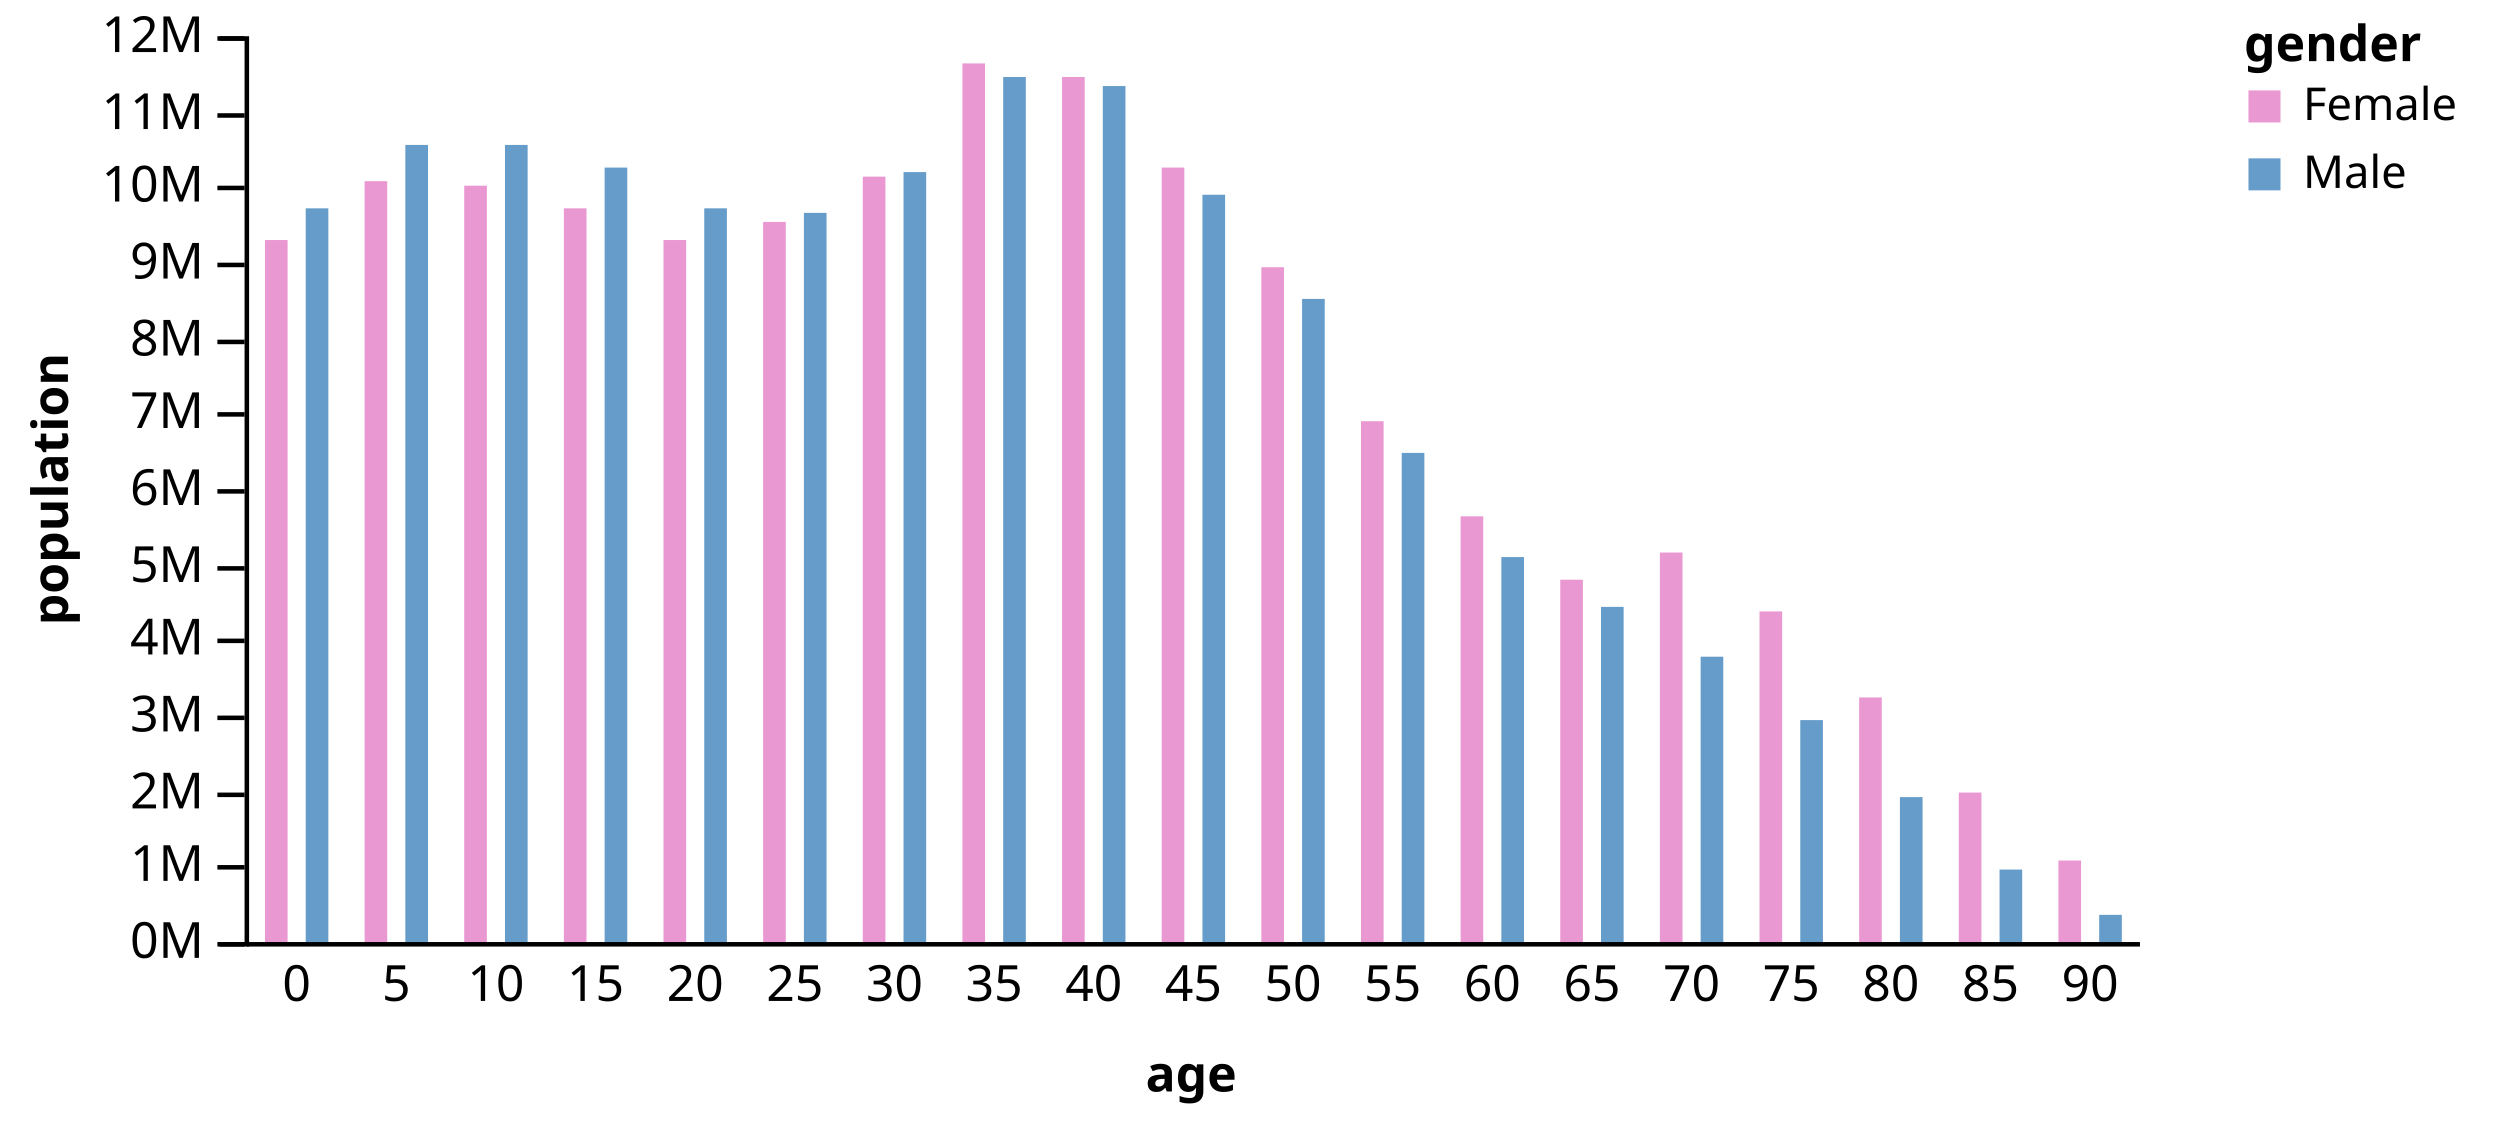
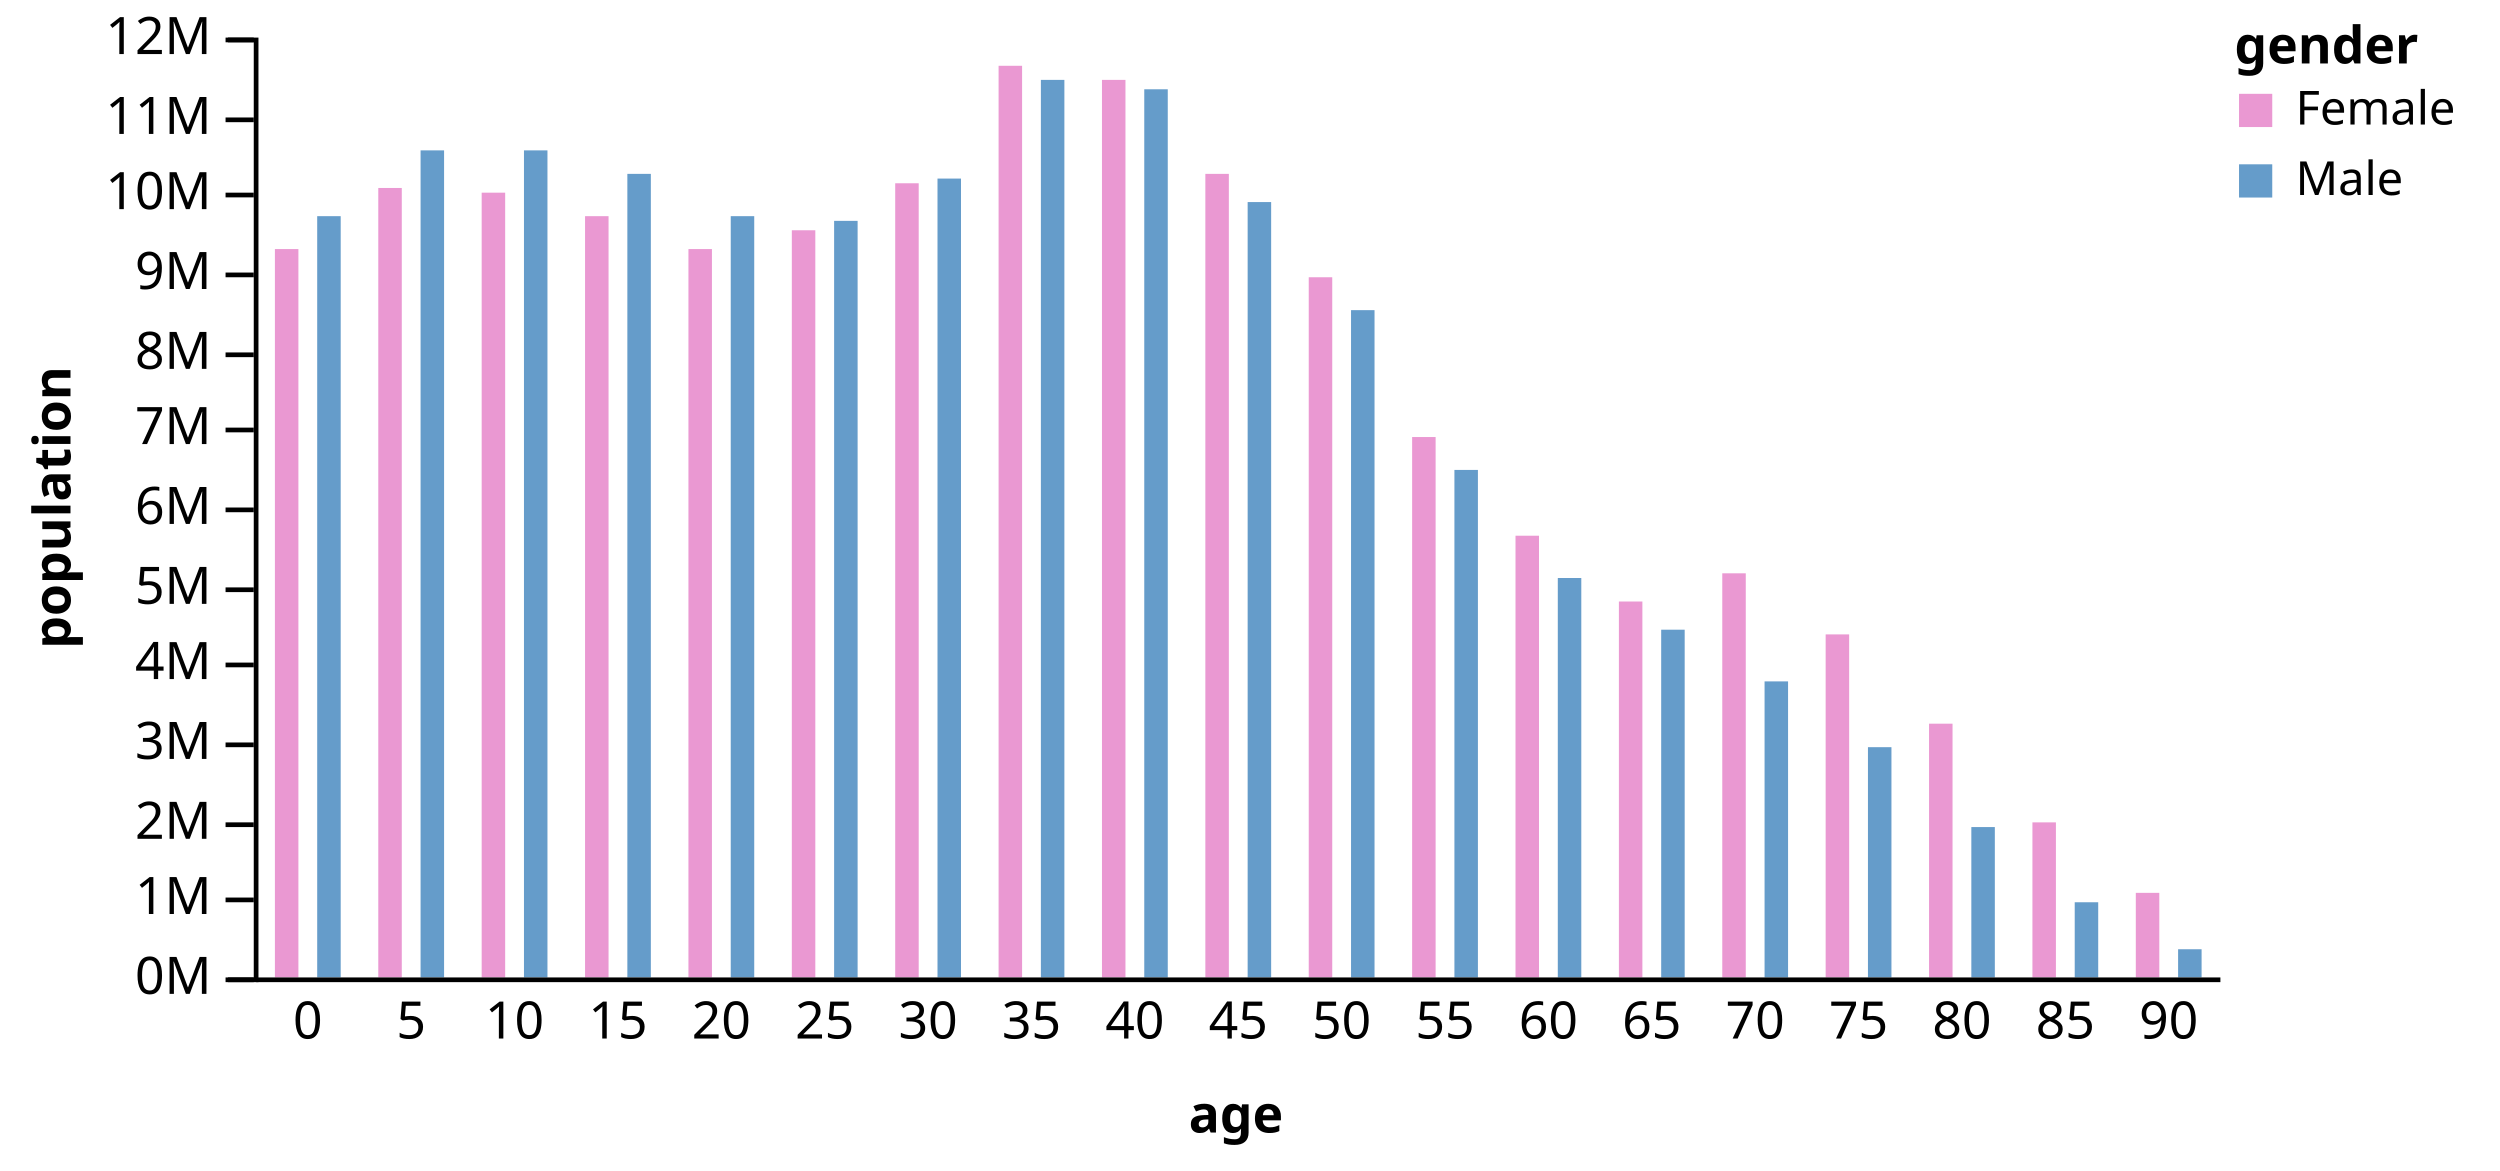
- <svg xmlns="http://www.w3.org/2000/svg" class="marks" width="552" height="249" version="1.1">
+ <svg xmlns="http://www.w3.org/2000/svg" class="marks" width="532" height="249" version="1.1">
  <g transform="translate(54,0)">
    <g class="mark-group">
      <g transform="translate(0,0)">
        <rect class="background" width="1" height="1" style="fill: none;" />
        <g class="mark-group root">
          <g transform="translate(0,0)">
            <rect class="background" width="418" height="216" style="fill: none;" />
            <g class="mark-group y-axes">
              <g transform="translate(0,8)">
                <rect class="background" width="418" height="200" style="fill: none;" />
                <g class="mark-group">
                  <g transform="translate(0,0)">
                    <rect class="background" width="0" height="0" style="pointer-events: none; fill: none;" />
                    <g class="mark-rule" style="pointer-events: none;" />
                    <g class="mark-rule" style="pointer-events: none;">
                      <line transform="translate(-6,200.5)" x2="6" y2="0" style="fill: none; stroke: #000; stroke-width: 1; opacity: 1;" />
                      <line transform="translate(-6,183.5)" x2="6" y2="0" style="fill: none; stroke: #000; stroke-width: 1; opacity: 1;" />
                      <line transform="translate(-6,167.5)" x2="6" y2="0" style="fill: none; stroke: #000; stroke-width: 1; opacity: 1;" />
                      <line transform="translate(-6,150.5)" x2="6" y2="0" style="fill: none; stroke: #000; stroke-width: 1; opacity: 1;" />
                      <line transform="translate(-6,133.5)" x2="6" y2="0" style="fill: none; stroke: #000; stroke-width: 1; opacity: 1;" />
                      <line transform="translate(-6,117.5)" x2="6" y2="0" style="fill: none; stroke: #000; stroke-width: 1; opacity: 1;" />
                      <line transform="translate(-6,100.5)" x2="6" y2="0" style="fill: none; stroke: #000; stroke-width: 1; opacity: 1;" />
                      <line transform="translate(-6,83.5)" x2="6" y2="0" style="fill: none; stroke: #000; stroke-width: 1; opacity: 1;" />
                      <line transform="translate(-6,67.5)" x2="6" y2="0" style="fill: none; stroke: #000; stroke-width: 1; opacity: 1;" />
                      <line transform="translate(-6,50.5)" x2="6" y2="0" style="fill: none; stroke: #000; stroke-width: 1; opacity: 1;" />
                      <line transform="translate(-6,33.5)" x2="6" y2="0" style="fill: none; stroke: #000; stroke-width: 1; opacity: 1;" />
                      <line transform="translate(-6,17.5)" x2="6" y2="0" style="fill: none; stroke: #000; stroke-width: 1; opacity: 1;" />
                      <line transform="translate(-6,0.5)" x2="6" y2="0" style="fill: none; stroke: #000; stroke-width: 1; opacity: 1;" />
                    </g>
                    <g class="mark-rule" style="pointer-events: none;" />
                    <g class="mark-text">
                      <text text-anchor="end" transform="translate(-9,203.5)" style="font: 11px sans-serif; fill: #000; opacity: 1;">0M</text>
                      <text text-anchor="end" transform="translate(-9,186.5)" style="font: 11px sans-serif; fill: #000; opacity: 1;">1M</text>
                      <text text-anchor="end" transform="translate(-9,170.5)" style="font: 11px sans-serif; fill: #000; opacity: 1;">2M</text>
                      <text text-anchor="end" transform="translate(-9,153.5)" style="font: 11px sans-serif; fill: #000; opacity: 1;">3M</text>
                      <text text-anchor="end" transform="translate(-9,136.5)" style="font: 11px sans-serif; fill: #000; opacity: 1;">4M</text>
                      <text text-anchor="end" transform="translate(-9,120.5)" style="font: 11px sans-serif; fill: #000; opacity: 1;">5M</text>
                      <text text-anchor="end" transform="translate(-9,103.5)" style="font: 11px sans-serif; fill: #000; opacity: 1;">6M</text>
                      <text text-anchor="end" transform="translate(-9,86.5)" style="font: 11px sans-serif; fill: #000; opacity: 1;">7M</text>
                      <text text-anchor="end" transform="translate(-9,70.5)" style="font: 11px sans-serif; fill: #000; opacity: 1;">8M</text>
                      <text text-anchor="end" transform="translate(-9,53.5)" style="font: 11px sans-serif; fill: #000; opacity: 1;">9M</text>
                      <text text-anchor="end" transform="translate(-9,36.5)" style="font: 11px sans-serif; fill: #000; opacity: 1;">10M</text>
                      <text text-anchor="end" transform="translate(-9,20.5)" style="font: 11px sans-serif; fill: #000; opacity: 1;">11M</text>
                      <text text-anchor="end" transform="translate(-9,3.5)" style="font: 11px sans-serif; fill: #000; opacity: 1;">12M</text>
                    </g>
                    <g class="mark-path" style="pointer-events: none;">
                      <path transform="translate(0.5,0.5)" d="M-6,0H0V200H-6" style="fill: none; stroke: #000; stroke-width: 1;" />
                    </g>
                    <g class="mark-text">
                      <text text-anchor="middle" transform="translate(-42,100) rotate(-90) translate(0,3)" style="font: bold 11px sans-serif; fill: #000;">population</text>
                    </g>
                  </g>
                </g>
              </g>
            </g>
            <g class="mark-group cell">
              <g transform="translate(2,8)">
                <rect class="background" width="18" height="200" style="fill: none; stroke: #ccc; stroke-width: 0;" />
                <g class="mark-rect child_marks">
                  <rect transform="translate(11.5,38)" width="5" height="162" style="fill: #659CCA;" />
                  <rect transform="translate(2.5,45)" width="5" height="155" style="fill: #EA98D2;" />
                </g>
              </g>
              <g transform="translate(24,8)">
                <rect class="background" width="18" height="200" style="fill: none; stroke: #ccc; stroke-width: 0;" />
                <g class="mark-rect child_marks">
                  <rect transform="translate(11.5,24)" width="5" height="176" style="fill: #659CCA;" />
                  <rect transform="translate(2.5,32)" width="5" height="168" style="fill: #EA98D2;" />
                </g>
              </g>
              <g transform="translate(46,8)">
                <rect class="background" width="18" height="200" style="fill: none; stroke: #ccc; stroke-width: 0;" />
                <g class="mark-rect child_marks">
                  <rect transform="translate(11.5,24)" width="5" height="176" style="fill: #659CCA;" />
                  <rect transform="translate(2.5,33)" width="5" height="167" style="fill: #EA98D2;" />
                </g>
              </g>
              <g transform="translate(68,8)">
                <rect class="background" width="18" height="200" style="fill: none; stroke: #ccc; stroke-width: 0;" />
                <g class="mark-rect child_marks">
                  <rect transform="translate(11.5,29)" width="5" height="171" style="fill: #659CCA;" />
                  <rect transform="translate(2.5,38)" width="5" height="162" style="fill: #EA98D2;" />
                </g>
              </g>
              <g transform="translate(90,8)">
                <rect class="background" width="18" height="200" style="fill: none; stroke: #ccc; stroke-width: 0;" />
                <g class="mark-rect child_marks">
                  <rect transform="translate(11.5,38)" width="5" height="162" style="fill: #659CCA;" />
                  <rect transform="translate(2.5,45)" width="5" height="155" style="fill: #EA98D2;" />
                </g>
              </g>
              <g transform="translate(112,8)">
                <rect class="background" width="18" height="200" style="fill: none; stroke: #ccc; stroke-width: 0;" />
                <g class="mark-rect child_marks">
                  <rect transform="translate(11.5,39)" width="5" height="161" style="fill: #659CCA;" />
                  <rect transform="translate(2.5,41)" width="5" height="159" style="fill: #EA98D2;" />
                </g>
              </g>
              <g transform="translate(134,8)">
                <rect class="background" width="18" height="200" style="fill: none; stroke: #ccc; stroke-width: 0;" />
                <g class="mark-rect child_marks">
                  <rect transform="translate(11.5,30)" width="5" height="170" style="fill: #659CCA;" />
                  <rect transform="translate(2.5,31)" width="5" height="169" style="fill: #EA98D2;" />
                </g>
              </g>
              <g transform="translate(156,8)">
                <rect class="background" width="18" height="200" style="fill: none; stroke: #ccc; stroke-width: 0;" />
                <g class="mark-rect child_marks">
                  <rect transform="translate(11.5,9)" width="5" height="191" style="fill: #659CCA;" />
                  <rect transform="translate(2.5,6)" width="5" height="194" style="fill: #EA98D2;" />
                </g>
              </g>
              <g transform="translate(178,8)">
                <rect class="background" width="18" height="200" style="fill: none; stroke: #ccc; stroke-width: 0;" />
                <g class="mark-rect child_marks">
                  <rect transform="translate(11.5,11)" width="5" height="189" style="fill: #659CCA;" />
                  <rect transform="translate(2.5,9)" width="5" height="191" style="fill: #EA98D2;" />
                </g>
              </g>
              <g transform="translate(200,8)">
                <rect class="background" width="18" height="200" style="fill: none; stroke: #ccc; stroke-width: 0;" />
                <g class="mark-rect child_marks">
                  <rect transform="translate(11.5,35)" width="5" height="165" style="fill: #659CCA;" />
                  <rect transform="translate(2.5,29)" width="5" height="171" style="fill: #EA98D2;" />
                </g>
              </g>
              <g transform="translate(222,8)">
                <rect class="background" width="18" height="200" style="fill: none; stroke: #ccc; stroke-width: 0;" />
                <g class="mark-rect child_marks">
                  <rect transform="translate(11.5,58)" width="5" height="142" style="fill: #659CCA;" />
                  <rect transform="translate(2.5,51)" width="5" height="149" style="fill: #EA98D2;" />
                </g>
              </g>
              <g transform="translate(244,8)">
                <rect class="background" width="18" height="200" style="fill: none; stroke: #ccc; stroke-width: 0;" />
                <g class="mark-rect child_marks">
                  <rect transform="translate(11.5,92)" width="5" height="108" style="fill: #659CCA;" />
                  <rect transform="translate(2.5,85)" width="5" height="115" style="fill: #EA98D2;" />
                </g>
              </g>
              <g transform="translate(266,8)">
                <rect class="background" width="18" height="200" style="fill: none; stroke: #ccc; stroke-width: 0;" />
                <g class="mark-rect child_marks">
                  <rect transform="translate(11.5,115)" width="5" height="85" style="fill: #659CCA;" />
                  <rect transform="translate(2.5,106)" width="5" height="94" style="fill: #EA98D2;" />
                </g>
              </g>
              <g transform="translate(288,8)">
                <rect class="background" width="18" height="200" style="fill: none; stroke: #ccc; stroke-width: 0;" />
                <g class="mark-rect child_marks">
                  <rect transform="translate(11.5,126)" width="5" height="74" style="fill: #659CCA;" />
                  <rect transform="translate(2.5,120)" width="5" height="80" style="fill: #EA98D2;" />
                </g>
              </g>
              <g transform="translate(310,8)">
                <rect class="background" width="18" height="200" style="fill: none; stroke: #ccc; stroke-width: 0;" />
                <g class="mark-rect child_marks">
                  <rect transform="translate(11.5,137)" width="5" height="63" style="fill: #659CCA;" />
                  <rect transform="translate(2.5,114)" width="5" height="86" style="fill: #EA98D2;" />
                </g>
              </g>
              <g transform="translate(332,8)">
                <rect class="background" width="18" height="200" style="fill: none; stroke: #ccc; stroke-width: 0;" />
                <g class="mark-rect child_marks">
                  <rect transform="translate(11.5,151)" width="5" height="49" style="fill: #659CCA;" />
                  <rect transform="translate(2.5,127)" width="5" height="73" style="fill: #EA98D2;" />
                </g>
              </g>
              <g transform="translate(354,8)">
                <rect class="background" width="18" height="200" style="fill: none; stroke: #ccc; stroke-width: 0;" />
                <g class="mark-rect child_marks">
                  <rect transform="translate(11.5,168)" width="5" height="32" style="fill: #659CCA;" />
                  <rect transform="translate(2.5,146)" width="5" height="54" style="fill: #EA98D2;" />
                </g>
              </g>
              <g transform="translate(376,8)">
                <rect class="background" width="18" height="200" style="fill: none; stroke: #ccc; stroke-width: 0;" />
                <g class="mark-rect child_marks">
                  <rect transform="translate(11.5,184)" width="5" height="16" style="fill: #659CCA;" />
                  <rect transform="translate(2.5,167)" width="5" height="33" style="fill: #EA98D2;" />
                </g>
              </g>
              <g transform="translate(398,8)">
                <rect class="background" width="18" height="200" style="fill: none; stroke: #ccc; stroke-width: 0;" />
                <g class="mark-rect child_marks">
                  <rect transform="translate(11.5,194)" width="5" height="6" style="fill: #659CCA;" />
                  <rect transform="translate(2.5,182)" width="5" height="18" style="fill: #EA98D2;" />
                </g>
              </g>
            </g>
            <g class="mark-group">
              <g transform="translate(0,208)">
                <rect class="background" width="0" height="0" style="pointer-events: none; fill: none;" />
                <g class="mark-rule" style="pointer-events: none;" />
                <g class="mark-rule" style="pointer-events: none;">
                  <line transform="translate(11.5,0)" x2="0" y2="0" style="fill: none; stroke: #000; stroke-width: 1; opacity: 1;" />
                  <line transform="translate(33.5,0)" x2="0" y2="0" style="fill: none; stroke: #000; stroke-width: 1; opacity: 1;" />
                  <line transform="translate(55.5,0)" x2="0" y2="0" style="fill: none; stroke: #000; stroke-width: 1; opacity: 1;" />
                  <line transform="translate(77.5,0)" x2="0" y2="0" style="fill: none; stroke: #000; stroke-width: 1; opacity: 1;" />
                  <line transform="translate(99.5,0)" x2="0" y2="0" style="fill: none; stroke: #000; stroke-width: 1; opacity: 1;" />
                  <line transform="translate(121.5,0)" x2="0" y2="0" style="fill: none; stroke: #000; stroke-width: 1; opacity: 1;" />
                  <line transform="translate(143.5,0)" x2="0" y2="0" style="fill: none; stroke: #000; stroke-width: 1; opacity: 1;" />
                  <line transform="translate(165.5,0)" x2="0" y2="0" style="fill: none; stroke: #000; stroke-width: 1; opacity: 1;" />
                  <line transform="translate(187.5,0)" x2="0" y2="0" style="fill: none; stroke: #000; stroke-width: 1; opacity: 1;" />
                  <line transform="translate(209.5,0)" x2="0" y2="0" style="fill: none; stroke: #000; stroke-width: 1; opacity: 1;" />
                  <line transform="translate(231.5,0)" x2="0" y2="0" style="fill: none; stroke: #000; stroke-width: 1; opacity: 1;" />
                  <line transform="translate(253.5,0)" x2="0" y2="0" style="fill: none; stroke: #000; stroke-width: 1; opacity: 1;" />
                  <line transform="translate(275.5,0)" x2="0" y2="0" style="fill: none; stroke: #000; stroke-width: 1; opacity: 1;" />
                  <line transform="translate(297.5,0)" x2="0" y2="0" style="fill: none; stroke: #000; stroke-width: 1; opacity: 1;" />
                  <line transform="translate(319.5,0)" x2="0" y2="0" style="fill: none; stroke: #000; stroke-width: 1; opacity: 1;" />
                  <line transform="translate(341.5,0)" x2="0" y2="0" style="fill: none; stroke: #000; stroke-width: 1; opacity: 1;" />
                  <line transform="translate(363.5,0)" x2="0" y2="0" style="fill: none; stroke: #000; stroke-width: 1; opacity: 1;" />
                  <line transform="translate(385.5,0)" x2="0" y2="0" style="fill: none; stroke: #000; stroke-width: 1; opacity: 1;" />
                  <line transform="translate(407.5,0)" x2="0" y2="0" style="fill: none; stroke: #000; stroke-width: 1; opacity: 1;" />
                </g>
                <g class="mark-rule" style="pointer-events: none;" />
                <g class="mark-text">
                  <text text-anchor="middle" transform="translate(11.5,13)" style="font: 11px sans-serif; fill: #000; opacity: 1;">0</text>
                  <text text-anchor="middle" transform="translate(33.5,13)" style="font: 11px sans-serif; fill: #000; opacity: 1;">5</text>
                  <text text-anchor="middle" transform="translate(55.5,13)" style="font: 11px sans-serif; fill: #000; opacity: 1;">10</text>
                  <text text-anchor="middle" transform="translate(77.5,13)" style="font: 11px sans-serif; fill: #000; opacity: 1;">15</text>
                  <text text-anchor="middle" transform="translate(99.5,13)" style="font: 11px sans-serif; fill: #000; opacity: 1;">20</text>
                  <text text-anchor="middle" transform="translate(121.5,13)" style="font: 11px sans-serif; fill: #000; opacity: 1;">25</text>
                  <text text-anchor="middle" transform="translate(143.5,13)" style="font: 11px sans-serif; fill: #000; opacity: 1;">30</text>
                  <text text-anchor="middle" transform="translate(165.5,13)" style="font: 11px sans-serif; fill: #000; opacity: 1;">35</text>
                  <text text-anchor="middle" transform="translate(187.5,13)" style="font: 11px sans-serif; fill: #000; opacity: 1;">40</text>
                  <text text-anchor="middle" transform="translate(209.5,13)" style="font: 11px sans-serif; fill: #000; opacity: 1;">45</text>
                  <text text-anchor="middle" transform="translate(231.5,13)" style="font: 11px sans-serif; fill: #000; opacity: 1;">50</text>
                  <text text-anchor="middle" transform="translate(253.5,13)" style="font: 11px sans-serif; fill: #000; opacity: 1;">55</text>
                  <text text-anchor="middle" transform="translate(275.5,13)" style="font: 11px sans-serif; fill: #000; opacity: 1;">60</text>
                  <text text-anchor="middle" transform="translate(297.5,13)" style="font: 11px sans-serif; fill: #000; opacity: 1;">65</text>
                  <text text-anchor="middle" transform="translate(319.5,13)" style="font: 11px sans-serif; fill: #000; opacity: 1;">70</text>
                  <text text-anchor="middle" transform="translate(341.5,13)" style="font: 11px sans-serif; fill: #000; opacity: 1;">75</text>
                  <text text-anchor="middle" transform="translate(363.5,13)" style="font: 11px sans-serif; fill: #000; opacity: 1;">80</text>
                  <text text-anchor="middle" transform="translate(385.5,13)" style="font: 11px sans-serif; fill: #000; opacity: 1;">85</text>
                  <text text-anchor="middle" transform="translate(407.5,13)" style="font: 11px sans-serif; fill: #000; opacity: 1;">90</text>
                </g>
                <g class="mark-path" style="pointer-events: none;">
                  <path transform="translate(0.5,0.5)" d="M0,0V0H418V0" style="fill: none; stroke: #000; stroke-width: 1;" />
                </g>
                <g class="mark-text">
                  <text text-anchor="middle" transform="translate(209,33)" style="font: bold 11px sans-serif; fill: #000;">age</text>
                </g>
              </g>
            </g>
            <g class="mark-group">
-               <g transform="translate(438.5,0.5)">
+               <g transform="translate(418.5,0.5)">
                <rect class="background" width="54" height="47" style="pointer-events: none; fill: none;" />
                <g class="mark-text" style="pointer-events: none;">
                  <text text-anchor="start" transform="translate(3,13)" style="font: bold 11px sans-serif; fill: #000; opacity: 1;">gender</text>
                </g>
                <g class="mark-symbol" style="pointer-events: none;">
                  <path transform="translate(7.5,23)" d="M-3.536,-3.536L3.536,-3.536 3.536,3.536 -3.536,3.536Z" style="fill: #EA98D2; stroke: #888; stroke-width: 0; opacity: 1;" />
                  <path transform="translate(7.5,38)" d="M-3.536,-3.536L3.536,-3.536 3.536,3.536 -3.536,3.536Z" style="fill: #659CCA; stroke: #888; stroke-width: 0; opacity: 1;" />
                </g>
                <g class="mark-text" style="pointer-events: none;">
                  <text text-anchor="start" transform="translate(16,26)" style="font: 10px sans-serif; fill: #000; opacity: 1;">Female</text>
                  <text text-anchor="start" transform="translate(16,41)" style="font: 10px sans-serif; fill: #000; opacity: 1;">Male</text>
                </g>
              </g>
            </g>
          </g>
        </g>
      </g>
    </g>
  </g>
</svg>
